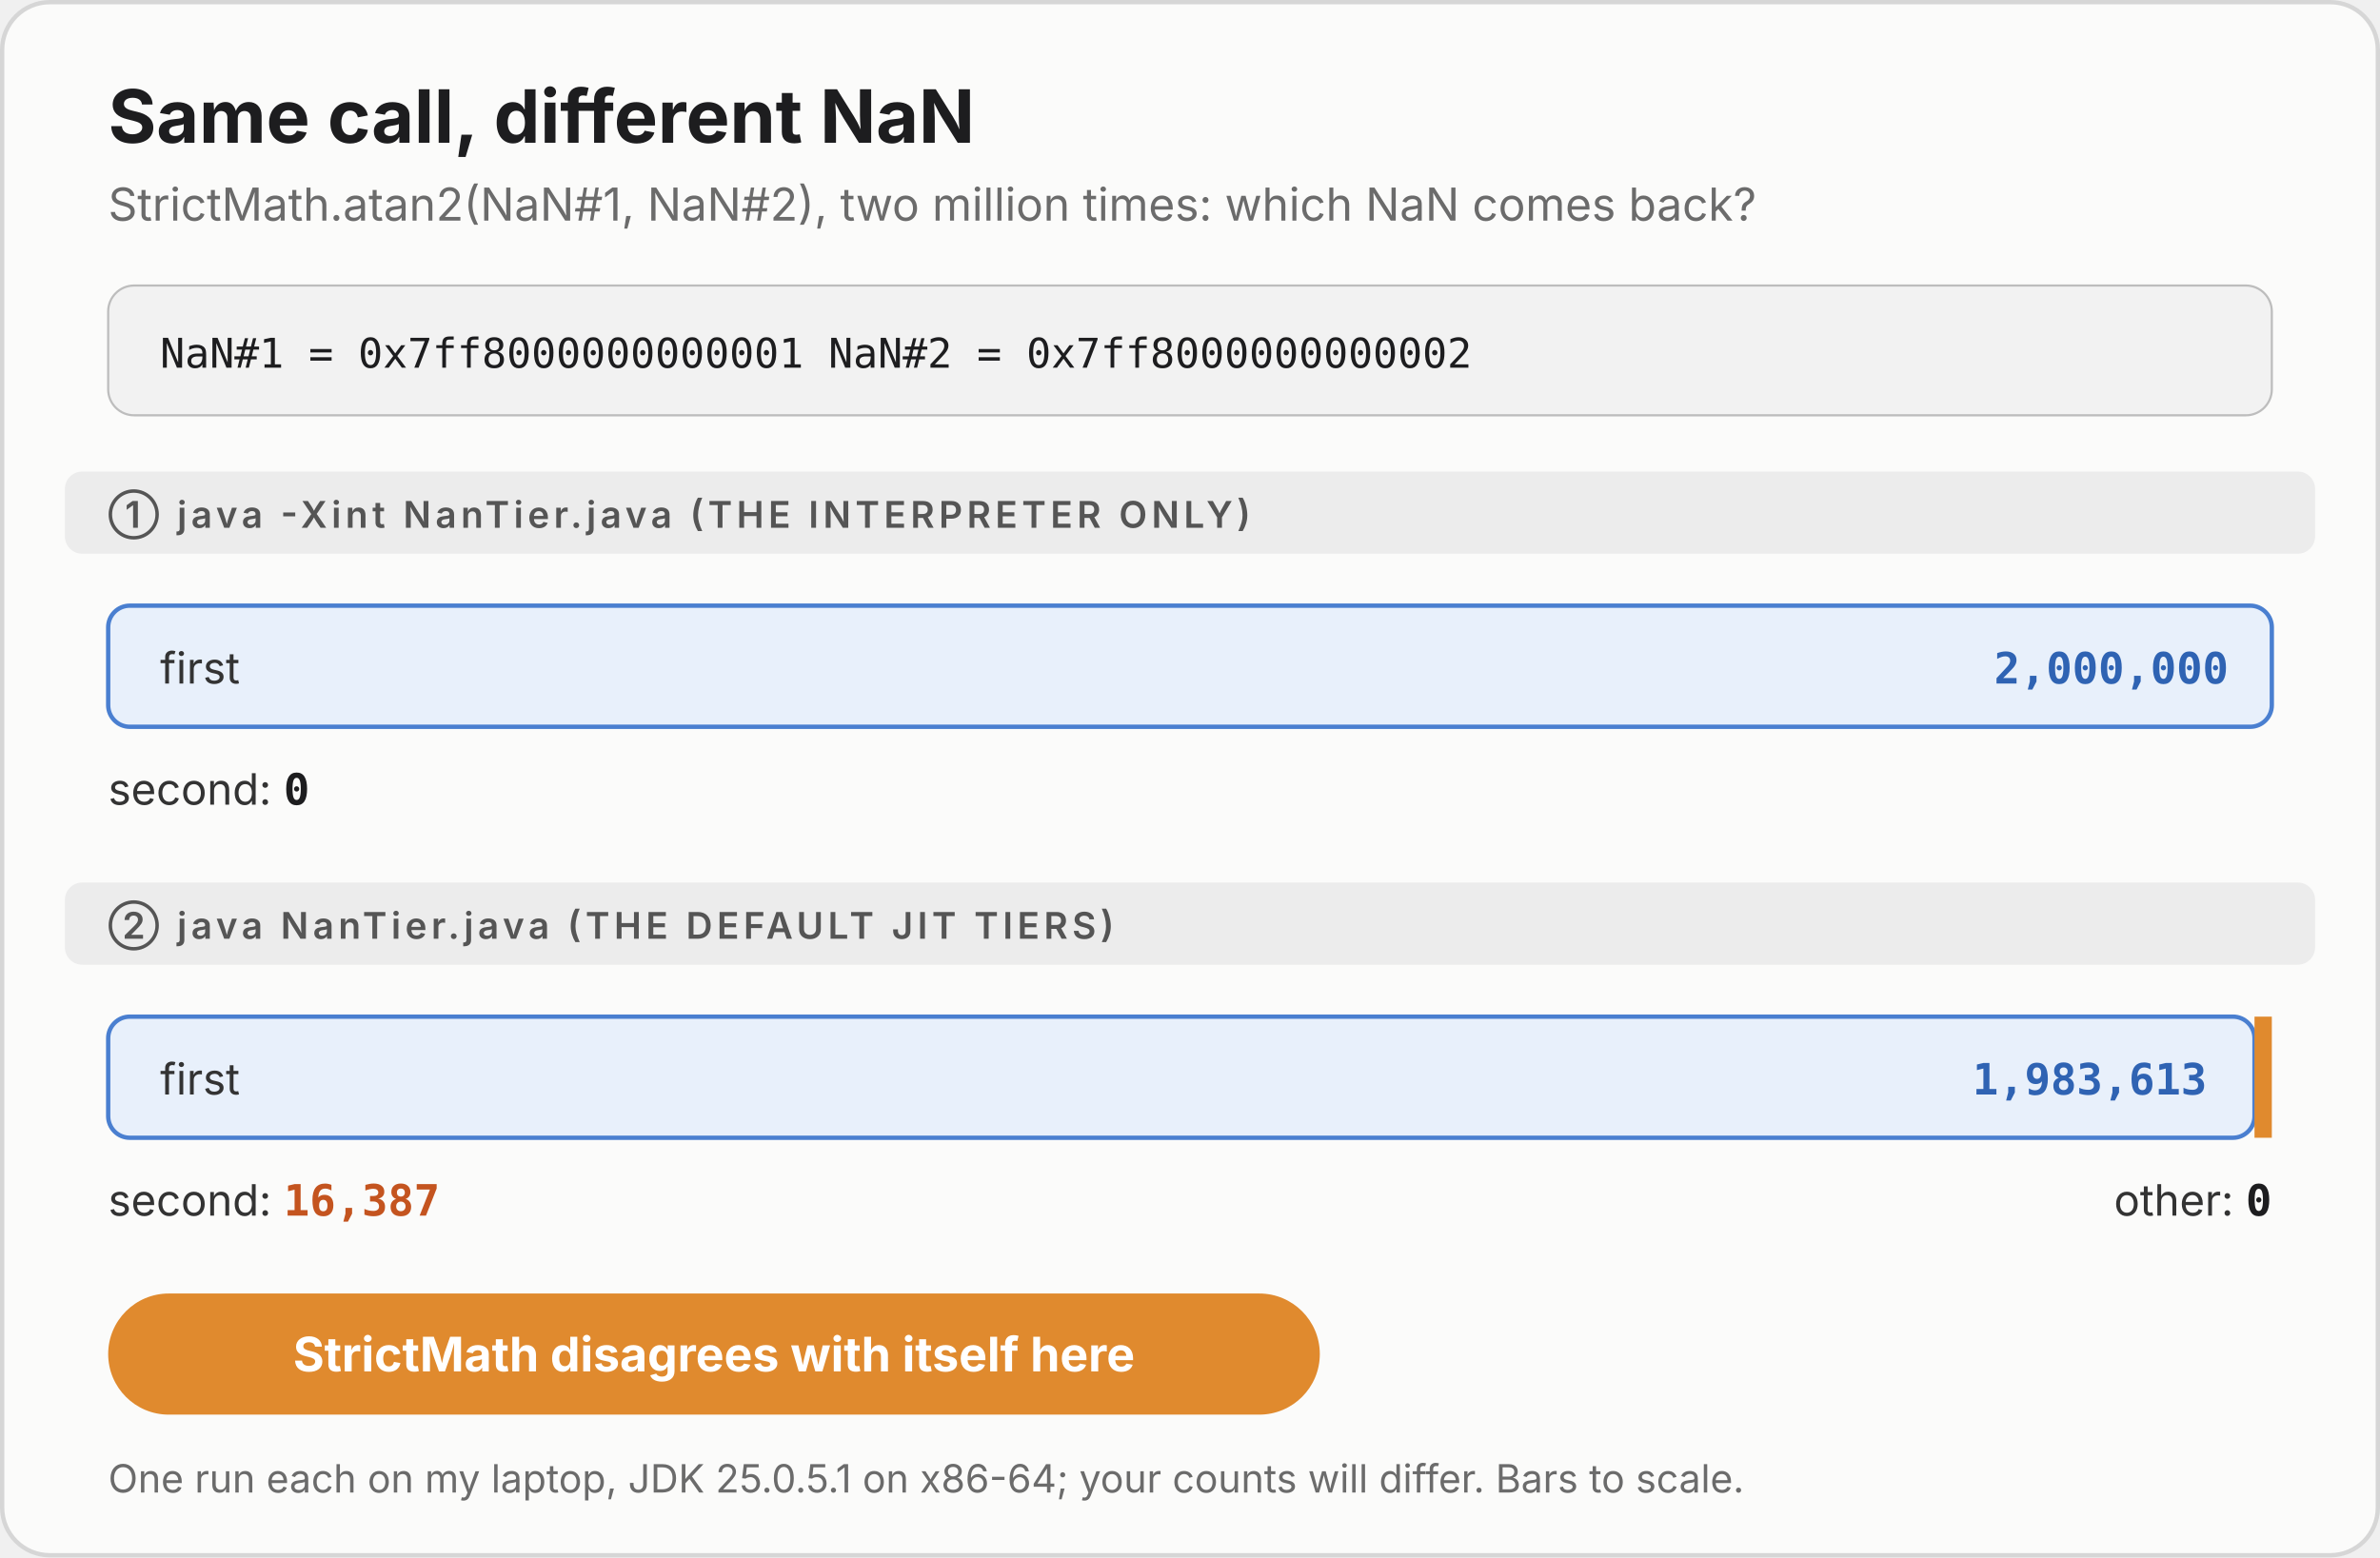
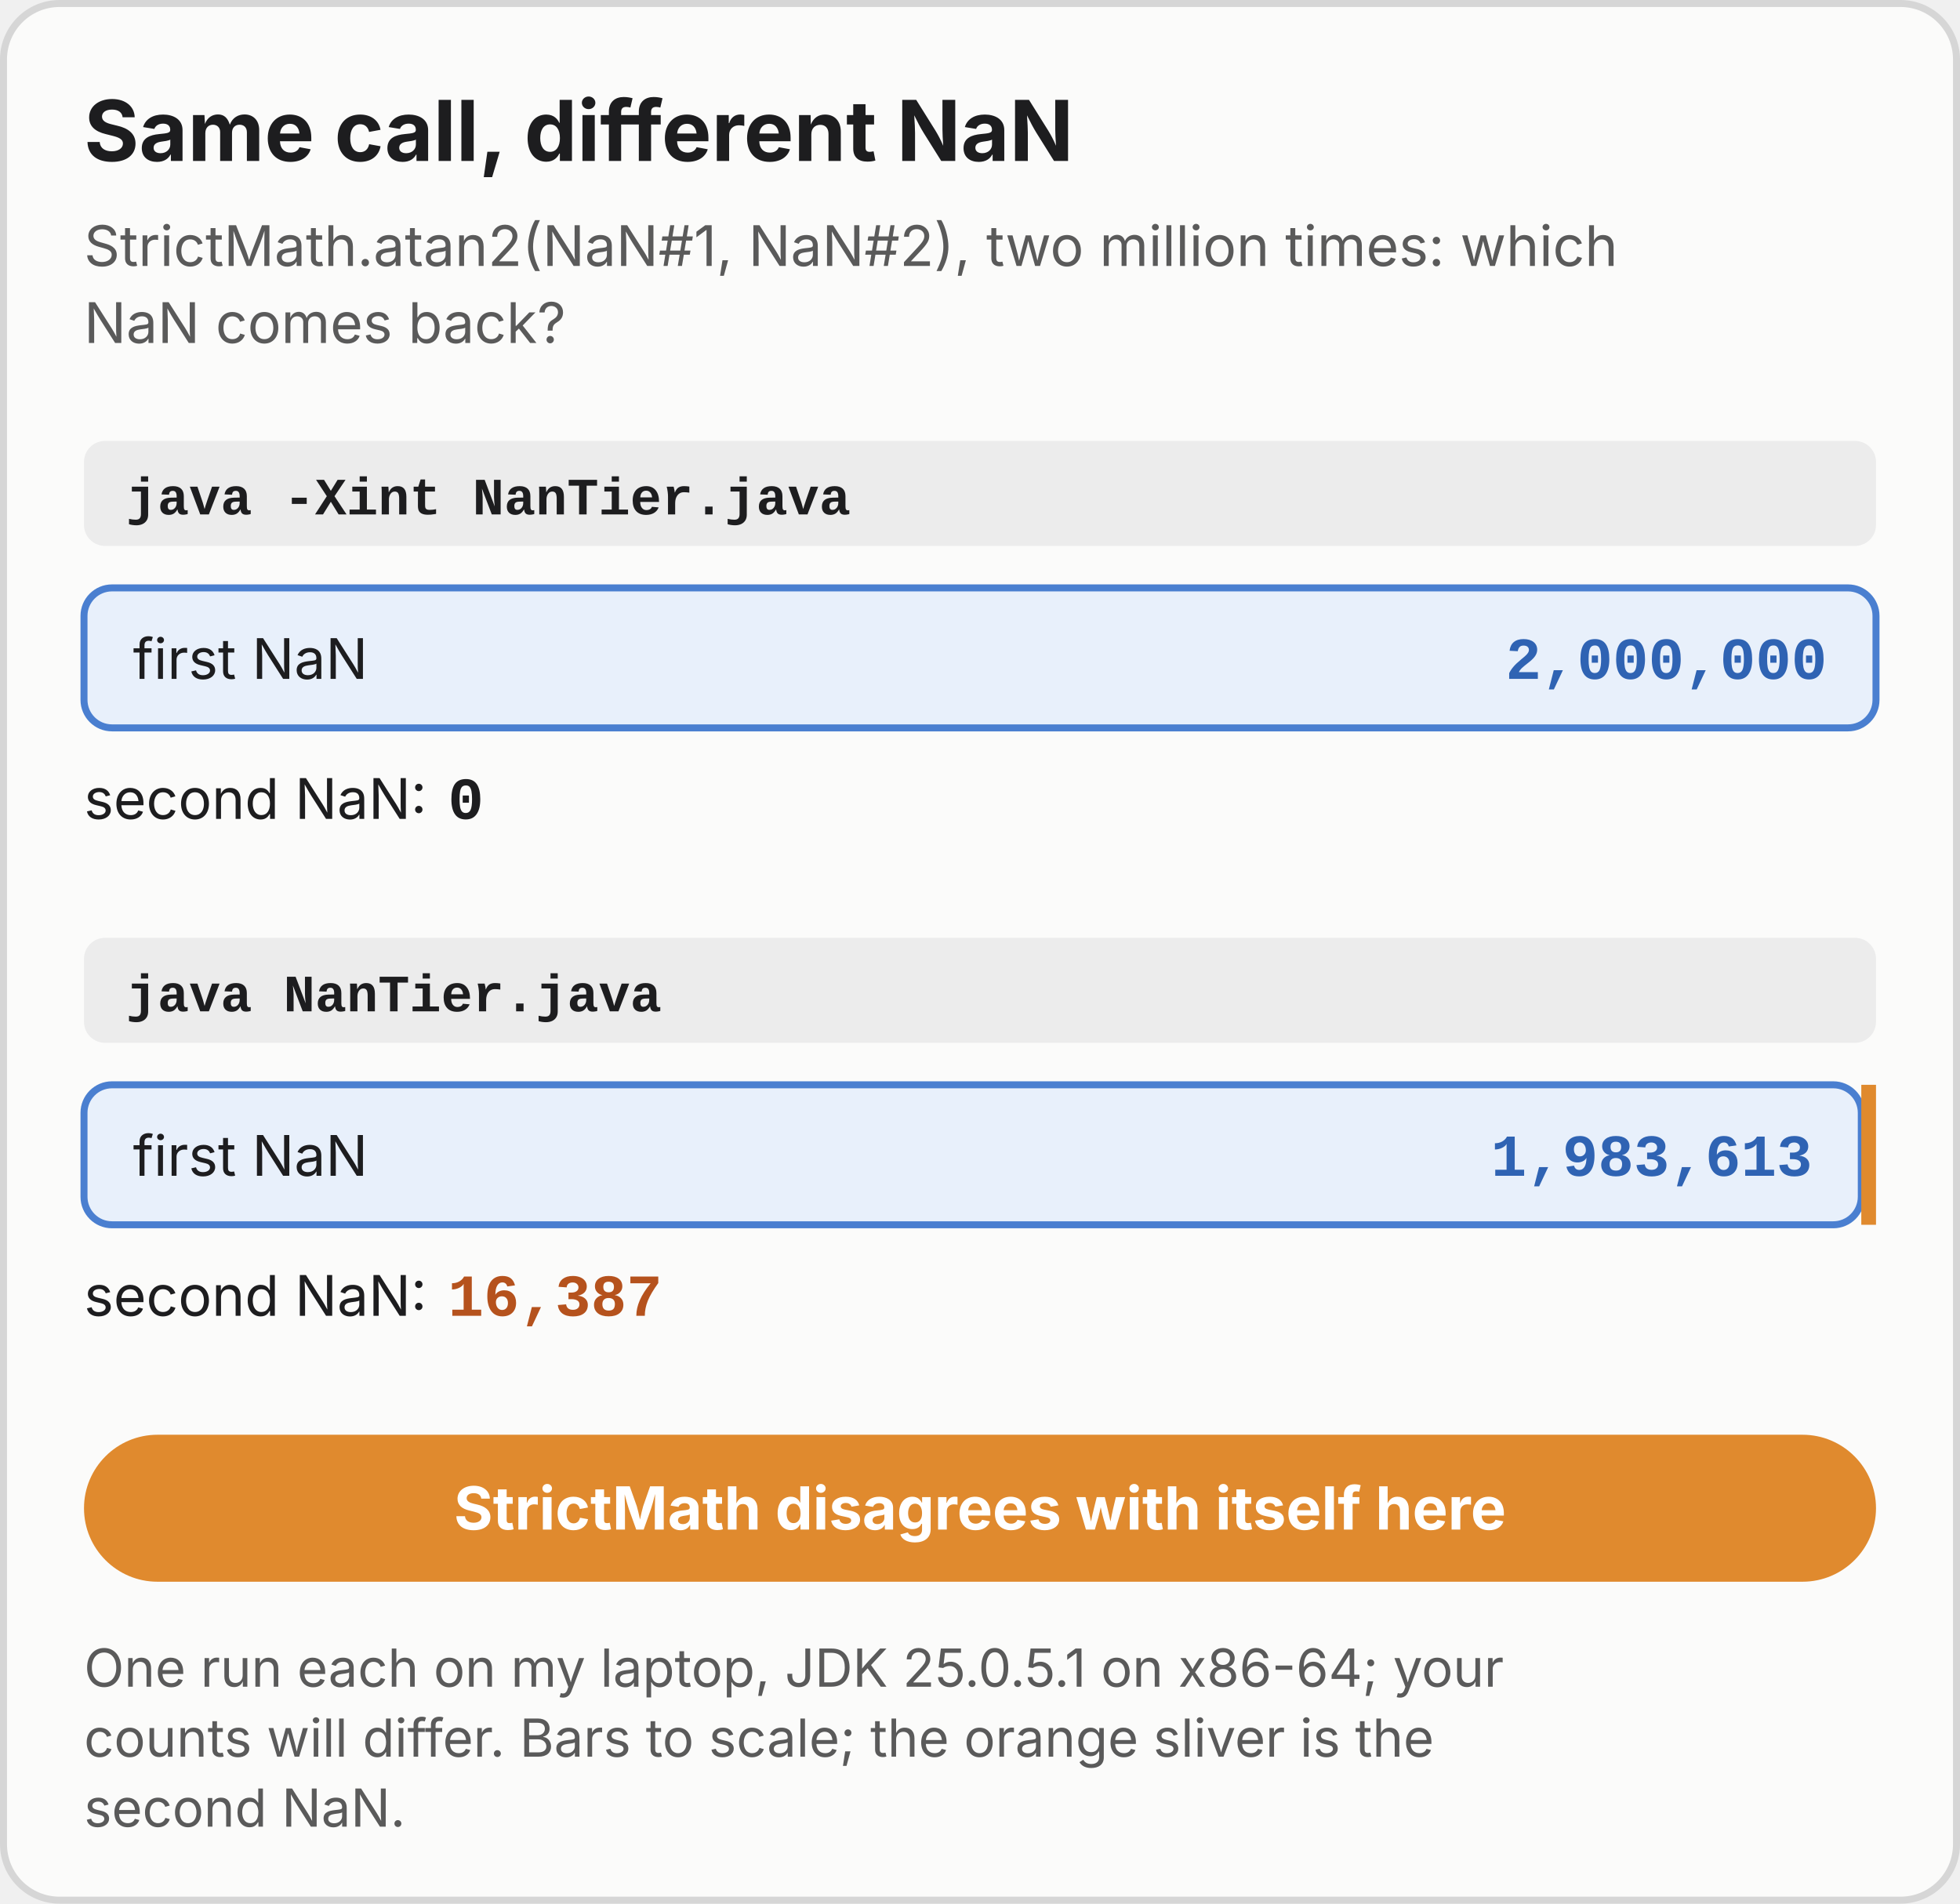
- <svg xmlns="http://www.w3.org/2000/svg" viewBox="0 0 1100 720" role="img" aria-labelledby="t3 d3" font-family="Inter, 'IBM Plex Sans', 'Segoe UI', system-ui, sans-serif">
+ <svg xmlns="http://www.w3.org/2000/svg" viewBox="0 0 560 544" width="560" height="544" role="img" aria-labelledby="t-nan-tier d-nan-tier">
  <defs>
-     <style>
-       .ti { font-size: 34px; font-weight: 700; fill: #1d1d1f; }
-       .su { font-size: 21px; fill: #6b6b6b; }
-       .band { fill: #ececec; }
-       .bt { font-size: 17px; font-weight: 600; letter-spacing: 2px; fill: #555; }
-       .h { font-size: 24px; font-weight: 700; fill: #1d1d1f; }
-       .s { font-size: 20px; fill: #333; }
-       .m { font-family: 'JetBrains Mono', 'IBM Plex Mono', ui-monospace, monospace; font-size: 19px; fill: #1d1d1f; }
-       .n { font-family: 'JetBrains Mono', 'IBM Plex Mono', ui-monospace, monospace; font-size: 20px; font-weight: 700; }
-       .cap { font-size: 18px; fill: #6b6b6b; }
-     </style>
+     <marker id="arrow-nan-tier" viewBox="0 0 10 10" refX="9" refY="5" markerWidth="8" markerHeight="8" orient="auto-start-reverse">
+       <path d="M0,0 L10,5 L0,10 z" fill="#333" />
+     </marker>
  </defs>
-   <rect x="1" y="1" width="1098" height="718" rx="22" fill="#fbfbfa" stroke="#d6d6d6" stroke-width="2" />
-   <text x="50" y="66" class="ti">Same call, different NaN</text>
-   <text x="50" y="102" class="su">StrictMath.atan2(NaN#1, NaN#2), two million times: which NaN comes back?</text>
-   <rect x="50" y="132" width="1000" height="60" rx="12" fill="#f2f2f2" stroke="#bdbdbd" />
-   <text x="74" y="170" class="m">NaN#1 = 0x7ff8000000000001   NaN#2 = 0x7ff8000000000002</text>
-   <rect x="30" y="218" width="1040" height="38" rx="8" class="band" />
-   <text x="50" y="244" class="bt">① java -Xint NanTier.java   (THE INTERPRETER ONLY)</text>
-   <rect x="50" y="280" width="1000" height="56" rx="10" fill="#e8f0fb" stroke="#4a7fd0" stroke-width="2" />
-   <text x="74" y="316" class="s">first</text>
-   <text x="1030" y="316" text-anchor="end" class="n" fill="#2f63b3">2,000,000</text>
-   <text x="50" y="372" class="s">second: <tspan class="n" fill="#1d1d1f">0</tspan>
-   </text>
-   <rect x="30" y="408" width="1040" height="38" rx="8" class="band" />
-   <text x="50" y="434" class="bt">② java NanTier.java   (THE DEFAULT JIT TIERS)</text>
-   <rect x="50" y="470" width="992" height="56" rx="10" fill="#e8f0fb" stroke="#4a7fd0" stroke-width="2" />
-   <rect x="1042" y="470" width="8" height="56" fill="#e08a2e" />
-   <text x="74" y="506" class="s">first</text>
-   <text x="1020" y="506" text-anchor="end" class="n" fill="#2f63b3">1,983,613</text>
-   <text x="50" y="562" class="s">second: <tspan class="n" fill="#c4541f">16,387</tspan>
-   </text>
-   <text x="1050" y="562" text-anchor="end" class="s">other: <tspan class="n" fill="#1d1d1f">0</tspan>
-   </text>
-   <rect x="50" y="598" width="560" height="56" rx="28" fill="#e08a2e" />
-   <text x="330" y="634" text-anchor="middle" font-size="22" font-weight="700" fill="#fff">StrictMath disagrees with itself here</text>
-   <text x="50" y="690" class="cap">One run each on my laptop, JDK 25.0.5.1 on x86-64; your counts will differ. Bars to scale.</text>
+   <rect x="1" y="1" width="558" height="542" rx="16" fill="#fbfbfa" stroke="#d6d6d6" stroke-width="2" />
+   <text x="24.0" y="46.0" font-family="Inter, 'IBM Plex Sans', 'Segoe UI', Roboto, 'Helvetica Neue', Arial, sans-serif" font-size="24" font-weight="700" fill="#1d1d1f" text-anchor="start">Same call, different NaN</text>
+   <text x="24.0" y="76.0" font-family="Inter, 'IBM Plex Sans', 'Segoe UI', Roboto, 'Helvetica Neue', Arial, sans-serif" font-size="16" font-weight="400" fill="#5a5a5a" text-anchor="start">StrictMath.atan2(NaN#1, NaN#2), two million times: which</text>
+   <text x="24.0" y="98.0" font-family="Inter, 'IBM Plex Sans', 'Segoe UI', Roboto, 'Helvetica Neue', Arial, sans-serif" font-size="16" font-weight="400" fill="#5a5a5a" text-anchor="start">NaN comes back?</text>
+   <rect x="24.0" y="126.0" width="512.0" height="30.0" rx="6" fill="#ececec" stroke="#ececec" stroke-width="0" />
+   <text x="36.0" y="147.0" font-family="'JetBrains Mono', 'IBM Plex Mono', 'SFMono-Regular', Menlo, Consolas, 'Liberation Mono', monospace" font-size="15" font-weight="700" fill="#1d1d1f" text-anchor="start" style="font-variant-ligatures: none; white-space: pre" xml:space="preserve">java -Xint NanTier.java</text>
+   <rect x="24.0" y="168.0" width="512.0" height="40.0" rx="8" fill="#e8f0fb" stroke="#4a7fd0" stroke-width="2" />
+   <text x="38.0" y="194.0" font-family="Inter, 'IBM Plex Sans', 'Segoe UI', Roboto, 'Helvetica Neue', Arial, sans-serif" font-size="16" font-weight="400" fill="#1d1d1f" text-anchor="start">first NaN</text>
+   <text x="522.0" y="194.0" font-family="'JetBrains Mono', 'IBM Plex Mono', 'SFMono-Regular', Menlo, Consolas, 'Liberation Mono', monospace" font-size="17" font-weight="700" fill="#2f63b3" text-anchor="end" style="font-variant-ligatures: none; white-space: pre" xml:space="preserve">2,000,000</text>
+   <text x="24.0" y="234.0" font-family="Inter, 'IBM Plex Sans', 'Segoe UI', Roboto, 'Helvetica Neue', Arial, sans-serif" font-size="16" font-weight="400" fill="#1d1d1f" text-anchor="start">second NaN:</text>
+   <text x="128.0" y="234.0" font-family="'JetBrains Mono', 'IBM Plex Mono', 'SFMono-Regular', Menlo, Consolas, 'Liberation Mono', monospace" font-size="17" font-weight="700" fill="#1d1d1f" text-anchor="start" style="font-variant-ligatures: none; white-space: pre" xml:space="preserve">0</text>
+   <rect x="24.0" y="268.0" width="512.0" height="30.0" rx="6" fill="#ececec" stroke="#ececec" stroke-width="0" />
+   <text x="36.0" y="289.0" font-family="'JetBrains Mono', 'IBM Plex Mono', 'SFMono-Regular', Menlo, Consolas, 'Liberation Mono', monospace" font-size="15" font-weight="700" fill="#1d1d1f" text-anchor="start" style="font-variant-ligatures: none; white-space: pre" xml:space="preserve">java NanTier.java</text>
+   <rect x="24.0" y="310.0" width="507.8" height="40.0" rx="8" fill="#e8f0fb" stroke="#4a7fd0" stroke-width="2" />
+   <rect x="531.8" y="310.0" width="4.2" height="40.0" rx="0" fill="#e08a2e" stroke="#e08a2e" stroke-width="0" />
+   <text x="38.0" y="336.0" font-family="Inter, 'IBM Plex Sans', 'Segoe UI', Roboto, 'Helvetica Neue', Arial, sans-serif" font-size="16" font-weight="400" fill="#1d1d1f" text-anchor="start">first NaN</text>
+   <text x="517.8" y="336.0" font-family="'JetBrains Mono', 'IBM Plex Mono', 'SFMono-Regular', Menlo, Consolas, 'Liberation Mono', monospace" font-size="17" font-weight="700" fill="#2f63b3" text-anchor="end" style="font-variant-ligatures: none; white-space: pre" xml:space="preserve">1,983,613</text>
+   <text x="24.0" y="376.0" font-family="Inter, 'IBM Plex Sans', 'Segoe UI', Roboto, 'Helvetica Neue', Arial, sans-serif" font-size="16" font-weight="400" fill="#1d1d1f" text-anchor="start">second NaN:</text>
+   <text x="128.0" y="376.0" font-family="'JetBrains Mono', 'IBM Plex Mono', 'SFMono-Regular', Menlo, Consolas, 'Liberation Mono', monospace" font-size="17" font-weight="700" fill="#b5521d" text-anchor="start" style="font-variant-ligatures: none; white-space: pre" xml:space="preserve">16,387</text>
+   <rect x="24.0" y="410.0" width="512.0" height="42.0" rx="21.0" fill="#e08a2e" stroke="#e08a2e" stroke-width="0" />
+   <text x="280.0" y="437.1" font-family="Inter, 'IBM Plex Sans', 'Segoe UI', Roboto, 'Helvetica Neue', Arial, sans-serif" font-size="17" font-weight="700" fill="#fff" text-anchor="middle">StrictMath disagrees with itself here</text>
+   <text x="24.0" y="482.0" font-family="Inter, 'IBM Plex Sans', 'Segoe UI', Roboto, 'Helvetica Neue', Arial, sans-serif" font-size="15" font-weight="400" fill="#5a5a5a" text-anchor="start">One run each on my laptop, JDK 25.0.5.1 on x86-64; your</text>
+   <text x="24.0" y="502.0" font-family="Inter, 'IBM Plex Sans', 'Segoe UI', Roboto, 'Helvetica Neue', Arial, sans-serif" font-size="15" font-weight="400" fill="#5a5a5a" text-anchor="start">counts will differ. Bars to scale; the orange sliver is the</text>
+   <text x="24.0" y="522.0" font-family="Inter, 'IBM Plex Sans', 'Segoe UI', Roboto, 'Helvetica Neue', Arial, sans-serif" font-size="15" font-weight="400" fill="#5a5a5a" text-anchor="start">second NaN.</text>
</svg>
